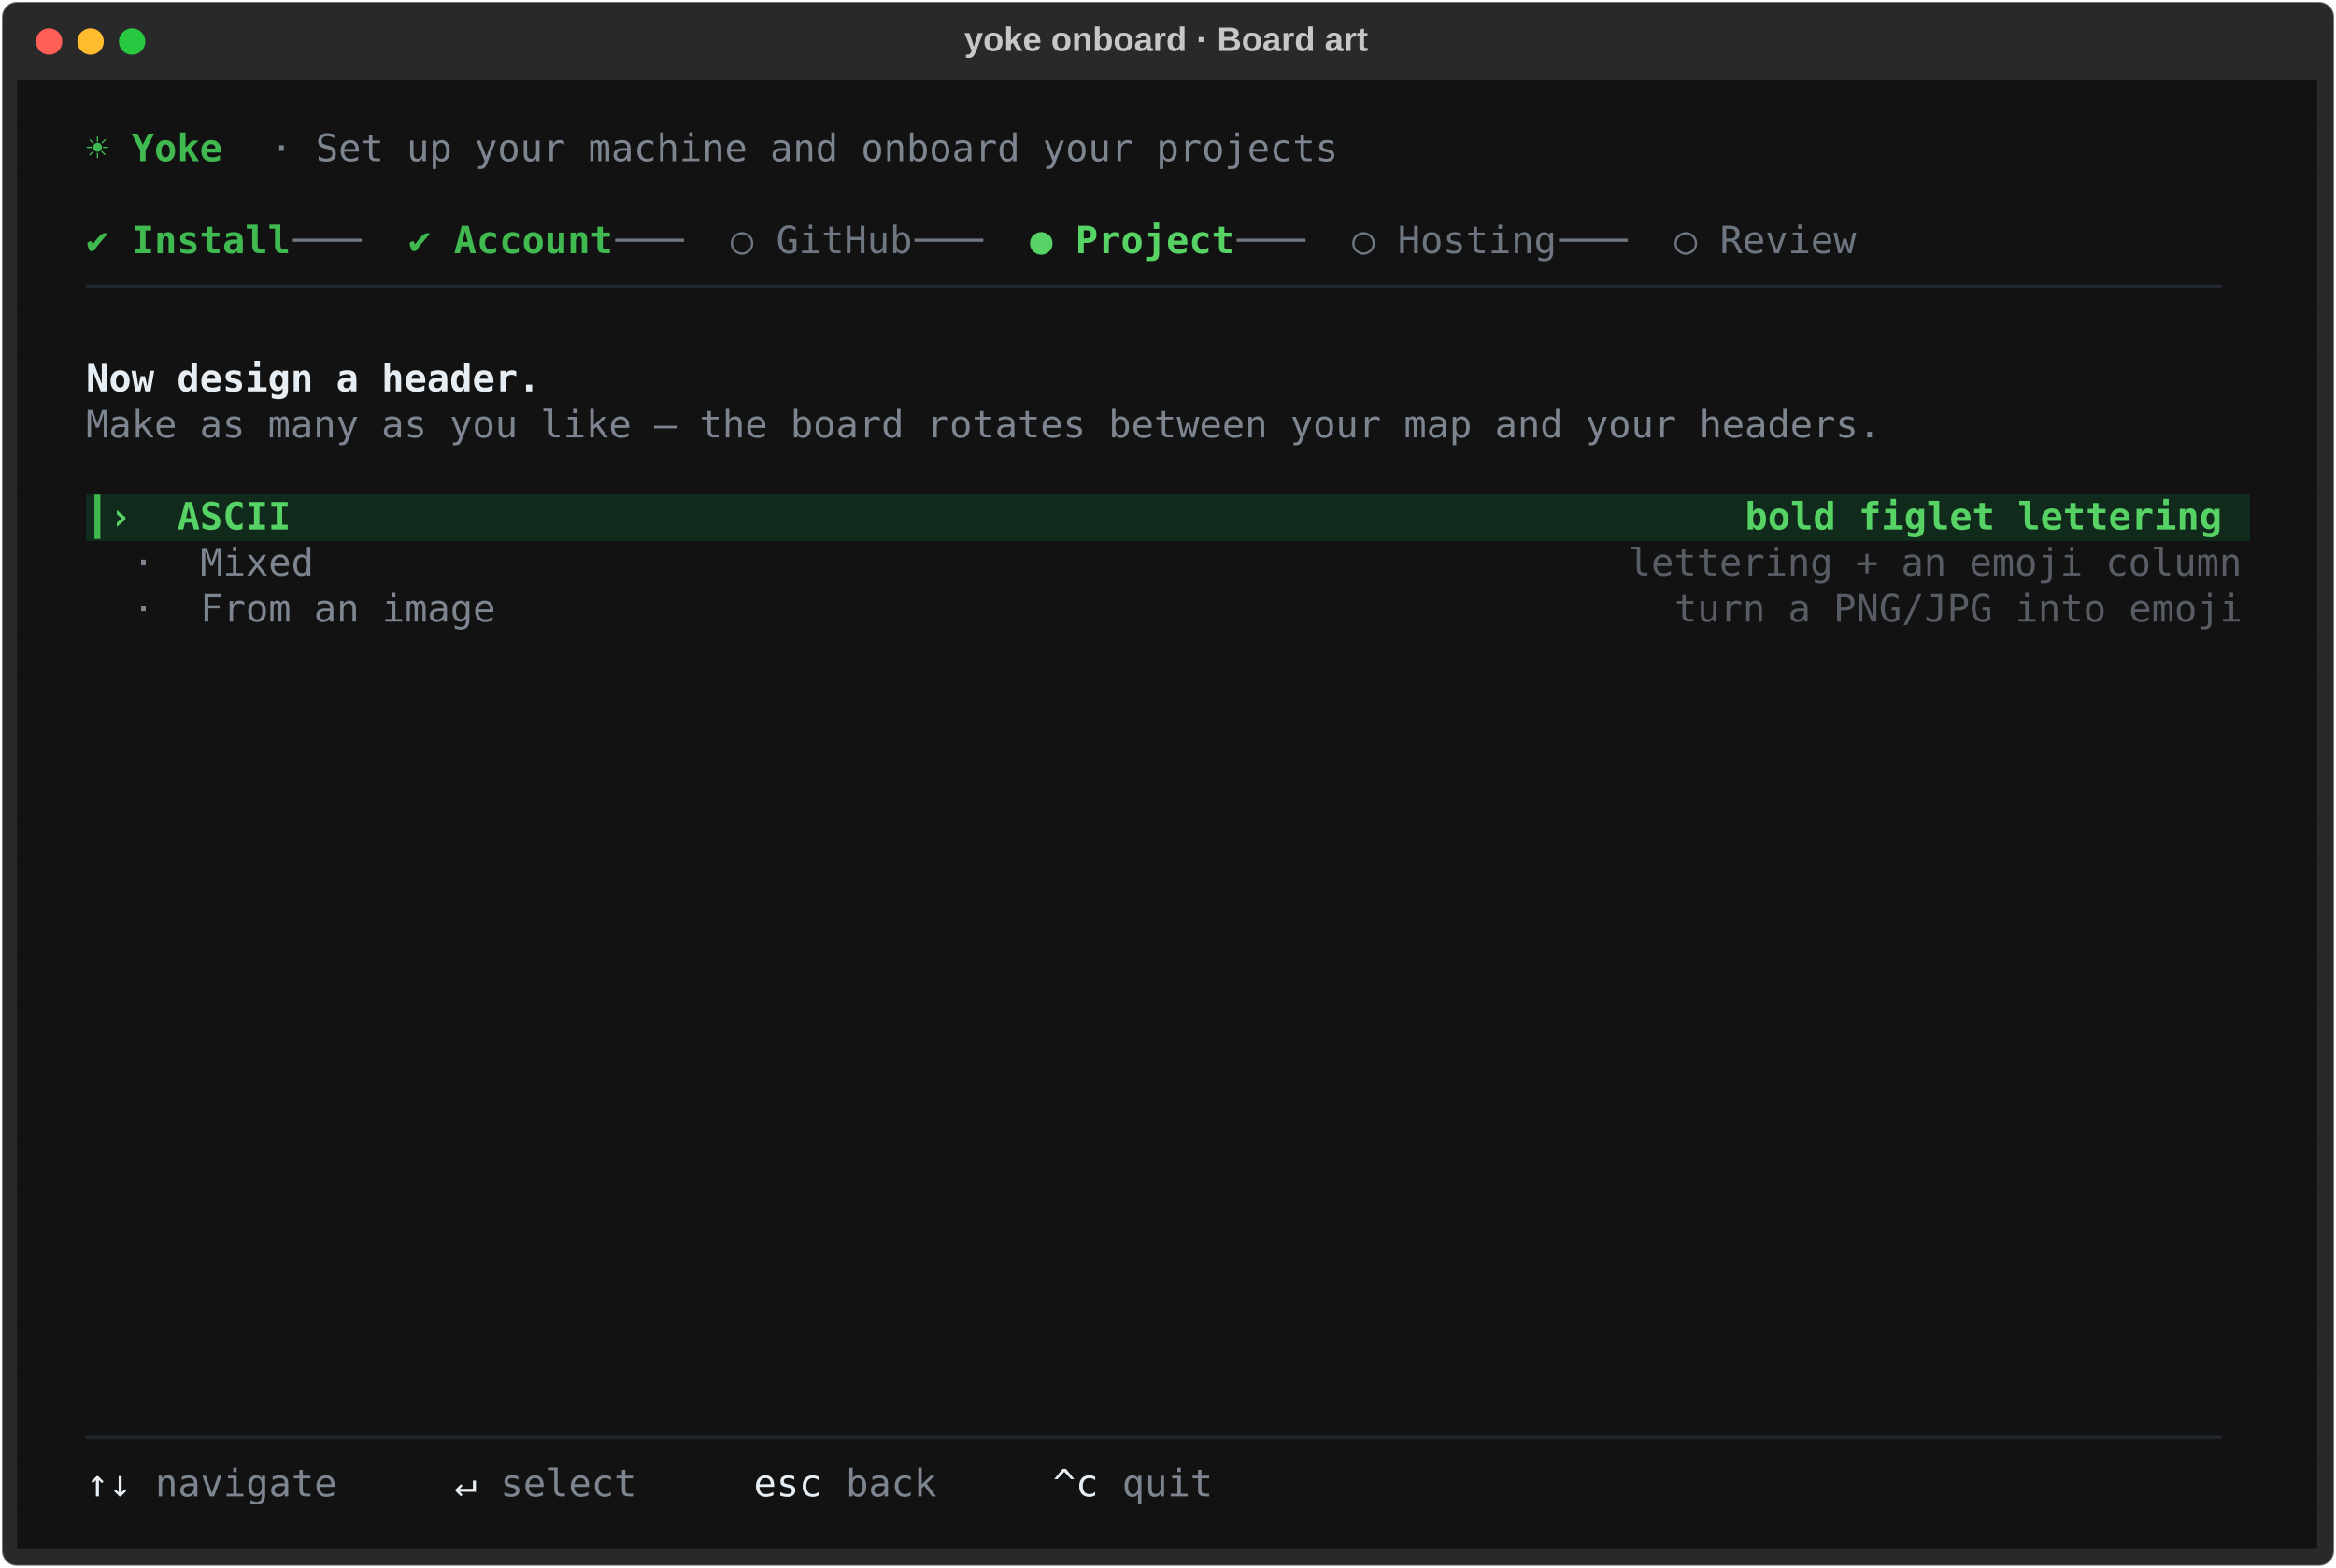
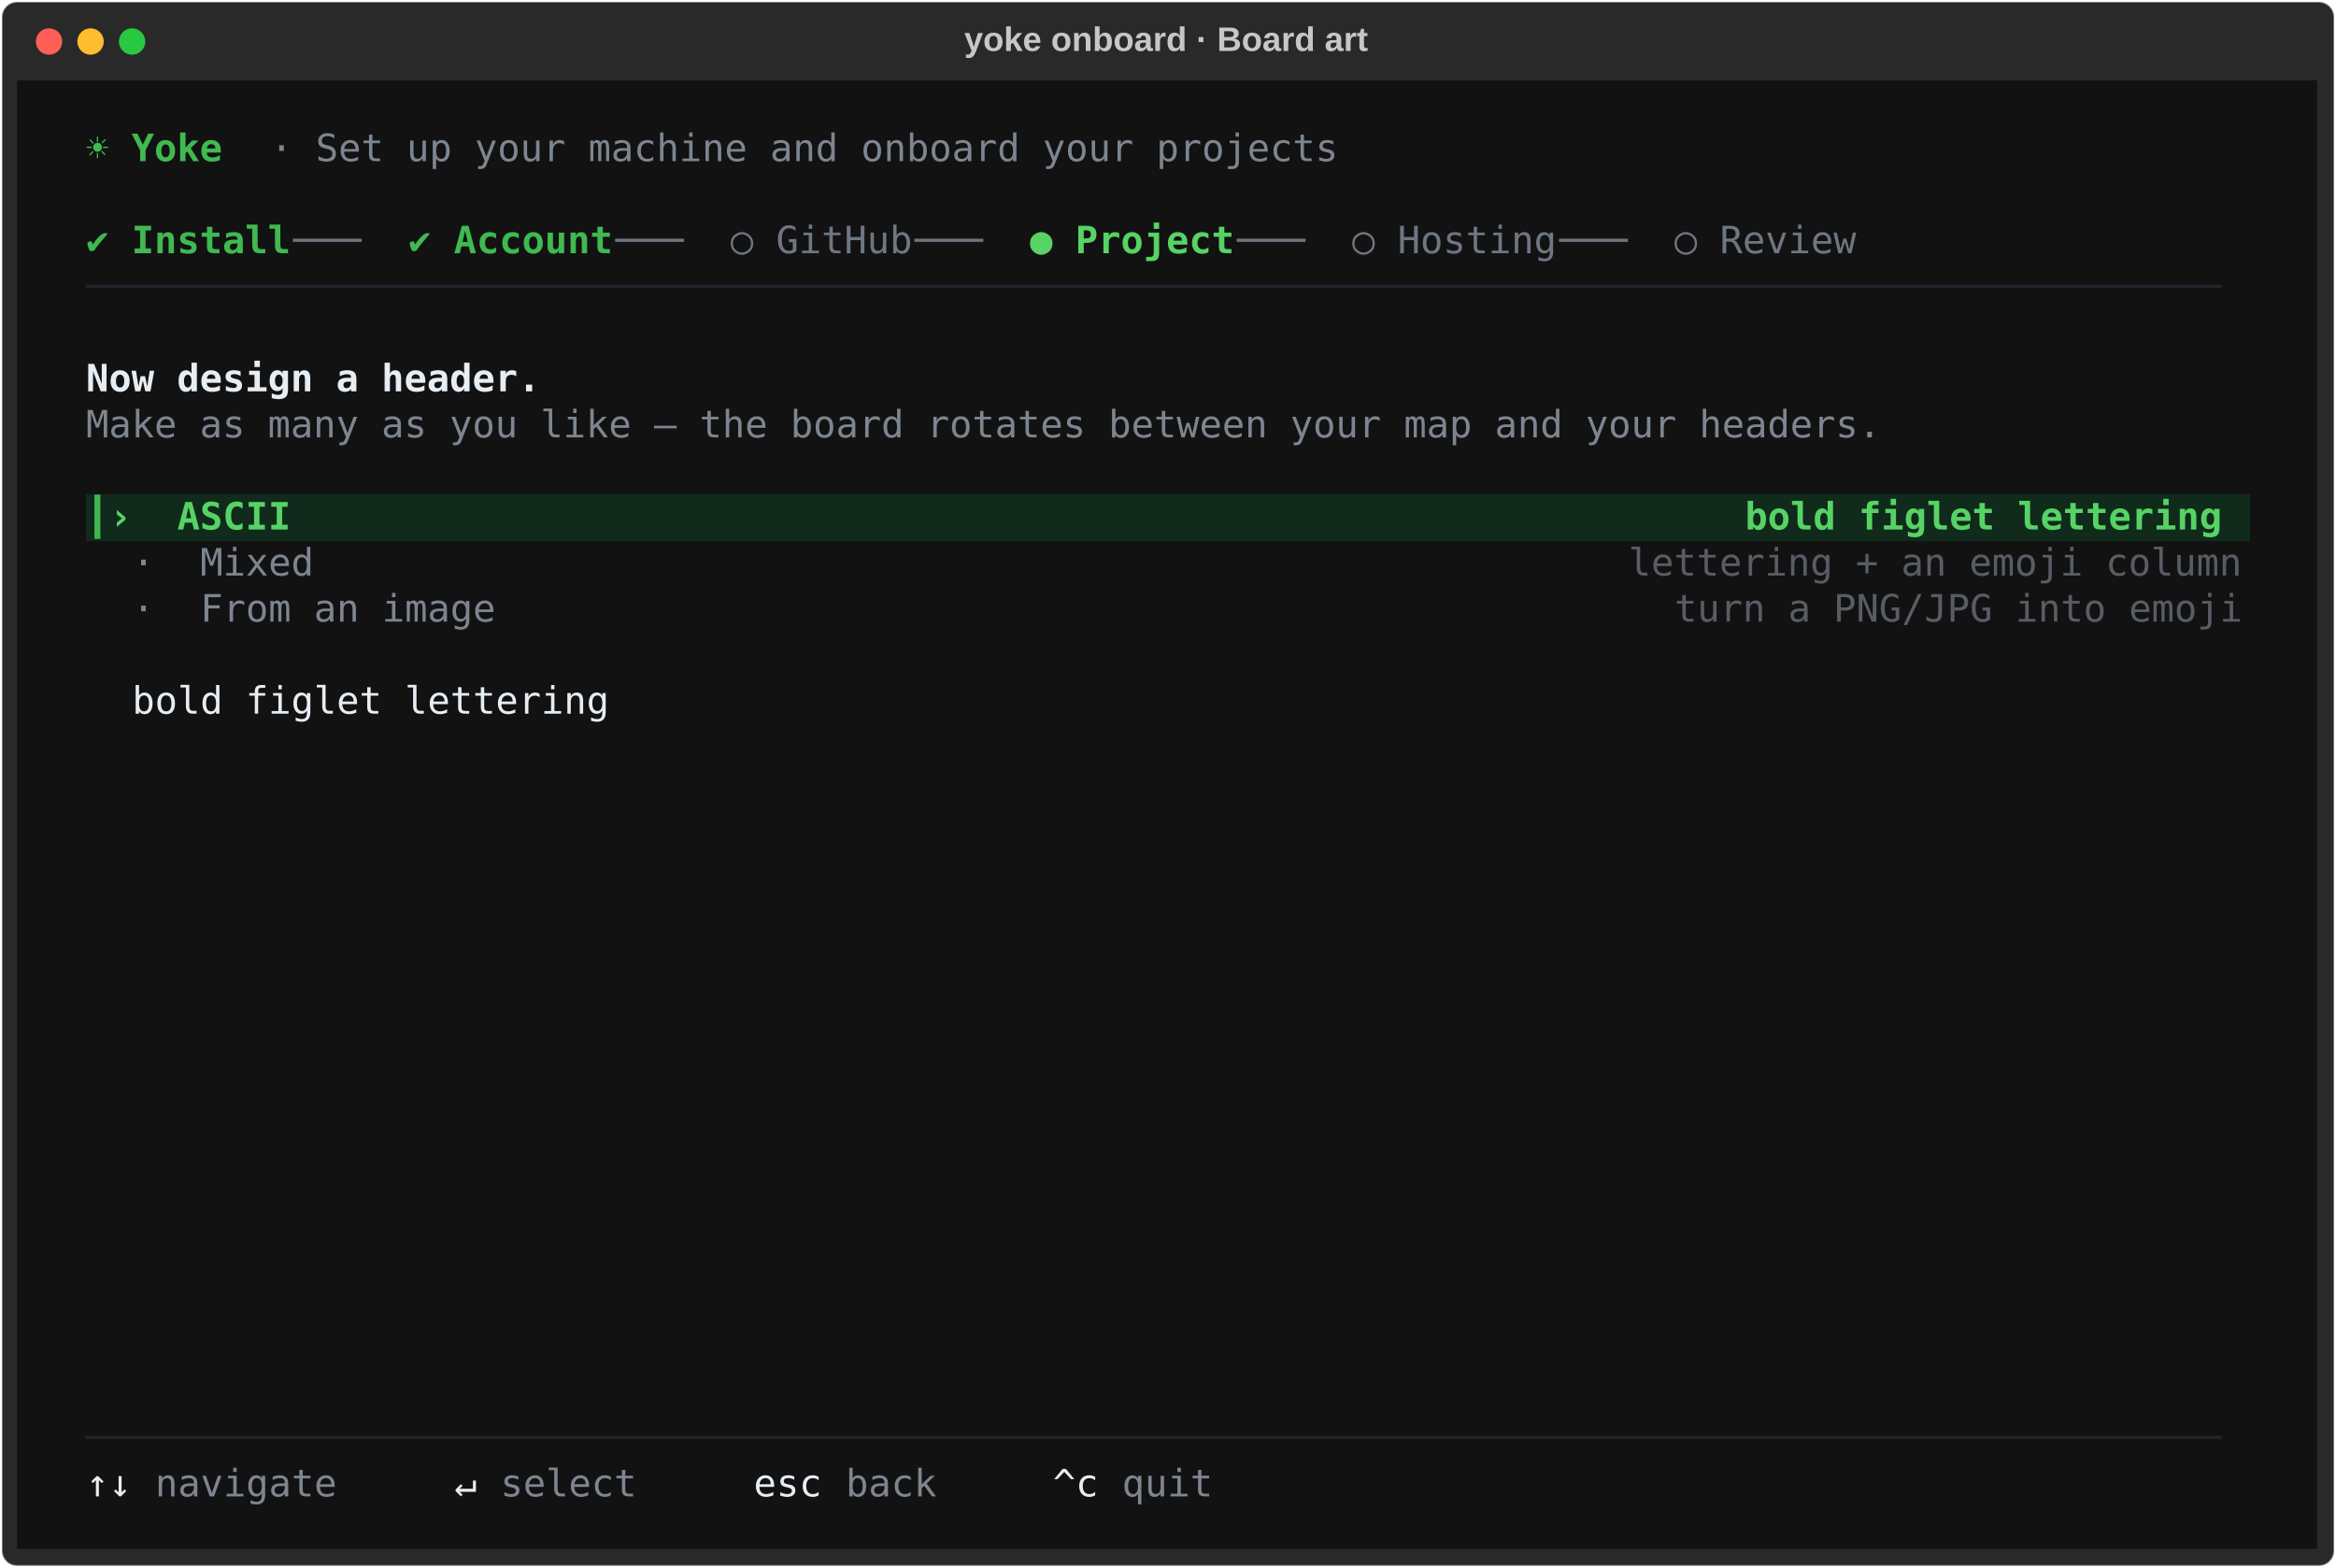
<svg xmlns="http://www.w3.org/2000/svg" class="rich-terminal" viewBox="0 0 1238 830.8">
  <style>

    @font-face {
        font-family: "Fira Code";
        src: local("FiraCode-Regular"),
                url("https://cdnjs.cloudflare.com/ajax/libs/firacode/{{VERSION}}/woff2/FiraCode-Regular.woff2") format("woff2"),
                url("https://cdnjs.cloudflare.com/ajax/libs/firacode/{{VERSION}}/woff/FiraCode-Regular.woff") format("woff");
        font-style: normal;
        font-weight: 400;
    }
    @font-face {
        font-family: "Fira Code";
        src: local("FiraCode-Bold"),
                url("https://cdnjs.cloudflare.com/ajax/libs/firacode/{{VERSION}}/woff2/FiraCode-Bold.woff2") format("woff2"),
                url("https://cdnjs.cloudflare.com/ajax/libs/firacode/{{VERSION}}/woff/FiraCode-Bold.woff") format("woff");
        font-style: bold;
        font-weight: 700;
    }

    .terminal-YOKE-matrix {
        font-family: Fira Code, monospace;
        font-size: 20px;
        line-height: 24.4px;
        font-variant-east-asian: full-width;
    }

    .terminal-YOKE-title {
        font-size: 18px;
        font-weight: bold;
        font-family: arial;
    }

.terminal-YOKE-r2 { fill: #3fb950;font-weight: bold }
.terminal-YOKE-r3 { fill: #e6edf3 }
.terminal-YOKE-r4 { fill: #7d8590 }
.terminal-YOKE-r5 { fill: #6e7681 }
.terminal-YOKE-r6 { fill: #56d364;font-weight: bold }
.terminal-YOKE-r7 { fill: #21262d }
.terminal-YOKE-r8 { fill: #e6edf3;font-weight: bold }
.terminal-YOKE-r9 { fill: #3fb950 }
.terminal-YOKE-r11 { fill: #585d65 }
    </style>
  <defs>
    <clipPath id="terminal-YOKE-clip-terminal">
      <rect x="0" y="0" width="1219.0" height="779.8" />
    </clipPath>
    <clipPath id="terminal-YOKE-line-0">
      <rect x="0" y="1.5" width="1220" height="24.65" />
    </clipPath>
    <clipPath id="terminal-YOKE-line-1">
      <rect x="0" y="25.9" width="1220" height="24.65" />
    </clipPath>
    <clipPath id="terminal-YOKE-line-2">
      <rect x="0" y="50.3" width="1220" height="24.65" />
    </clipPath>
    <clipPath id="terminal-YOKE-line-3">
      <rect x="0" y="74.7" width="1220" height="24.65" />
    </clipPath>
    <clipPath id="terminal-YOKE-line-4">
      <rect x="0" y="99.1" width="1220" height="24.65" />
    </clipPath>
    <clipPath id="terminal-YOKE-line-5">
      <rect x="0" y="123.5" width="1220" height="24.65" />
    </clipPath>
    <clipPath id="terminal-YOKE-line-6">
      <rect x="0" y="147.9" width="1220" height="24.65" />
    </clipPath>
    <clipPath id="terminal-YOKE-line-7">
      <rect x="0" y="172.3" width="1220" height="24.65" />
    </clipPath>
    <clipPath id="terminal-YOKE-line-8">
      <rect x="0" y="196.7" width="1220" height="24.65" />
    </clipPath>
    <clipPath id="terminal-YOKE-line-9">
      <rect x="0" y="221.1" width="1220" height="24.65" />
    </clipPath>
    <clipPath id="terminal-YOKE-line-10">
      <rect x="0" y="245.5" width="1220" height="24.65" />
    </clipPath>
    <clipPath id="terminal-YOKE-line-11">
      <rect x="0" y="269.9" width="1220" height="24.65" />
    </clipPath>
    <clipPath id="terminal-YOKE-line-12">
      <rect x="0" y="294.3" width="1220" height="24.65" />
    </clipPath>
    <clipPath id="terminal-YOKE-line-13">
      <rect x="0" y="318.7" width="1220" height="24.65" />
    </clipPath>
    <clipPath id="terminal-YOKE-line-14">
      <rect x="0" y="343.1" width="1220" height="24.65" />
    </clipPath>
    <clipPath id="terminal-YOKE-line-15">
      <rect x="0" y="367.5" width="1220" height="24.65" />
    </clipPath>
    <clipPath id="terminal-YOKE-line-16">
      <rect x="0" y="391.9" width="1220" height="24.65" />
    </clipPath>
    <clipPath id="terminal-YOKE-line-17">
      <rect x="0" y="416.3" width="1220" height="24.65" />
    </clipPath>
    <clipPath id="terminal-YOKE-line-18">
      <rect x="0" y="440.7" width="1220" height="24.65" />
    </clipPath>
    <clipPath id="terminal-YOKE-line-19">
      <rect x="0" y="465.1" width="1220" height="24.65" />
    </clipPath>
    <clipPath id="terminal-YOKE-line-20">
      <rect x="0" y="489.5" width="1220" height="24.65" />
    </clipPath>
    <clipPath id="terminal-YOKE-line-21">
      <rect x="0" y="513.9" width="1220" height="24.65" />
    </clipPath>
    <clipPath id="terminal-YOKE-line-22">
      <rect x="0" y="538.3" width="1220" height="24.65" />
    </clipPath>
    <clipPath id="terminal-YOKE-line-23">
      <rect x="0" y="562.7" width="1220" height="24.65" />
    </clipPath>
    <clipPath id="terminal-YOKE-line-24">
      <rect x="0" y="587.1" width="1220" height="24.65" />
    </clipPath>
    <clipPath id="terminal-YOKE-line-25">
      <rect x="0" y="611.5" width="1220" height="24.65" />
    </clipPath>
    <clipPath id="terminal-YOKE-line-26">
      <rect x="0" y="635.9" width="1220" height="24.65" />
    </clipPath>
    <clipPath id="terminal-YOKE-line-27">
      <rect x="0" y="660.3" width="1220" height="24.65" />
    </clipPath>
    <clipPath id="terminal-YOKE-line-28">
      <rect x="0" y="684.7" width="1220" height="24.65" />
    </clipPath>
    <clipPath id="terminal-YOKE-line-29">
      <rect x="0" y="709.1" width="1220" height="24.65" />
    </clipPath>
    <clipPath id="terminal-YOKE-line-30">
      <rect x="0" y="733.5" width="1220" height="24.65" />
    </clipPath>
  </defs>
  <rect fill="#292929" stroke="rgba(255,255,255,0.35)" stroke-width="1" x="1" y="1" width="1236" height="828.8" rx="8" />
  <text class="terminal-YOKE-title" fill="#c5c8c6" text-anchor="middle" x="618" y="27">yoke onboard · Board art</text>
  <g transform="translate(26,22)">
    <circle cx="0" cy="0" r="7" fill="#ff5f57" />
    <circle cx="22" cy="0" r="7" fill="#febc2e" />
    <circle cx="44" cy="0" r="7" fill="#28c840" />
  </g>
  <g transform="translate(9, 41)" clip-path="url(#terminal-YOKE-clip-terminal)">
    <rect fill="#121212" x="0" y="1.5" width="1220" height="24.65" shape-rendering="crispEdges" />
    <rect fill="#121212" x="0" y="25.9" width="36.6" height="24.65" shape-rendering="crispEdges" />
    <rect fill="#121212" x="36.6" y="25.9" width="73.2" height="24.65" shape-rendering="crispEdges" />
    <rect fill="#121212" x="109.8" y="25.9" width="24.4" height="24.65" shape-rendering="crispEdges" />
    <rect fill="#121212" x="134.2" y="25.9" width="573.4" height="24.65" shape-rendering="crispEdges" />
    <rect fill="#121212" x="707.6" y="25.9" width="512.4" height="24.65" shape-rendering="crispEdges" />
    <rect fill="#121212" x="0" y="50.3" width="1220" height="24.65" shape-rendering="crispEdges" />
    <rect fill="#121212" x="0" y="74.7" width="36.6" height="24.65" shape-rendering="crispEdges" />
    <rect fill="#121212" x="36.6" y="74.7" width="109.8" height="24.65" shape-rendering="crispEdges" />
    <rect fill="#121212" x="146.4" y="74.7" width="61" height="24.65" shape-rendering="crispEdges" />
    <rect fill="#121212" x="207.4" y="74.7" width="109.8" height="24.65" shape-rendering="crispEdges" />
    <rect fill="#121212" x="317.2" y="74.7" width="61" height="24.65" shape-rendering="crispEdges" />
    <rect fill="#121212" x="378.2" y="74.7" width="97.6" height="24.65" shape-rendering="crispEdges" />
    <rect fill="#121212" x="475.8" y="74.7" width="61" height="24.65" shape-rendering="crispEdges" />
    <rect fill="#121212" x="536.8" y="74.7" width="109.8" height="24.65" shape-rendering="crispEdges" />
    <rect fill="#121212" x="646.6" y="74.7" width="61" height="24.65" shape-rendering="crispEdges" />
    <rect fill="#121212" x="707.6" y="74.7" width="109.8" height="24.65" shape-rendering="crispEdges" />
    <rect fill="#121212" x="817.4" y="74.7" width="61" height="24.65" shape-rendering="crispEdges" />
    <rect fill="#121212" x="878.4" y="74.7" width="97.6" height="24.65" shape-rendering="crispEdges" />
    <rect fill="#121212" x="976" y="74.7" width="244" height="24.65" shape-rendering="crispEdges" />
    <rect fill="#121212" x="0" y="99.1" width="36.6" height="24.65" shape-rendering="crispEdges" />
    <rect fill="#121212" x="36.6" y="99.1" width="1146.8" height="24.65" shape-rendering="crispEdges" />
    <rect fill="#121212" x="1183.4" y="99.1" width="36.6" height="24.65" shape-rendering="crispEdges" />
    <rect fill="#121212" x="0" y="123.5" width="1220" height="24.65" shape-rendering="crispEdges" />
    <rect fill="#121212" x="0" y="147.9" width="36.6" height="24.65" shape-rendering="crispEdges" />
    <rect fill="#121212" x="36.6" y="147.9" width="244" height="24.65" shape-rendering="crispEdges" />
    <rect fill="#121212" x="280.6" y="147.9" width="939.4" height="24.65" shape-rendering="crispEdges" />
    <rect fill="#121212" x="0" y="172.3" width="36.6" height="24.65" shape-rendering="crispEdges" />
    <rect fill="#121212" x="36.6" y="172.3" width="963.8" height="24.65" shape-rendering="crispEdges" />
    <rect fill="#121212" x="1000.4" y="172.3" width="183" height="24.65" shape-rendering="crispEdges" />
    <rect fill="#121212" x="1183.4" y="172.3" width="36.6" height="24.65" shape-rendering="crispEdges" />
    <rect fill="#121212" x="0" y="196.7" width="36.6" height="24.65" shape-rendering="crispEdges" />
    <rect fill="#121212" x="36.6" y="196.7" width="0" height="24.65" shape-rendering="crispEdges" />
    <rect fill="#121212" x="36.6" y="196.7" width="1183.4" height="24.65" shape-rendering="crispEdges" />
    <rect fill="#121212" x="0" y="221.1" width="36.6" height="24.65" shape-rendering="crispEdges" />
    <rect fill="#102a1c" x="36.6" y="221.1" width="12.2" height="24.65" shape-rendering="crispEdges" />
    <rect fill="#102a1c" x="48.8" y="221.1" width="1134.6" height="24.65" shape-rendering="crispEdges" />
    <rect fill="#121212" x="1183.4" y="221.1" width="36.6" height="24.65" shape-rendering="crispEdges" />
    <rect fill="#121212" x="0" y="245.5" width="36.6" height="24.65" shape-rendering="crispEdges" />
    <rect fill="#121212" x="36.6" y="245.5" width="12.2" height="24.65" shape-rendering="crispEdges" />
    <rect fill="#121212" x="48.8" y="245.5" width="12.2" height="24.65" shape-rendering="crispEdges" />
    <rect fill="#121212" x="61" y="245.5" width="793" height="24.65" shape-rendering="crispEdges" />
    <rect fill="#121212" x="854" y="245.5" width="329.4" height="24.65" shape-rendering="crispEdges" />
    <rect fill="#121212" x="1183.4" y="245.5" width="36.6" height="24.65" shape-rendering="crispEdges" />
    <rect fill="#121212" x="0" y="269.9" width="36.6" height="24.65" shape-rendering="crispEdges" />
    <rect fill="#121212" x="36.6" y="269.9" width="12.2" height="24.65" shape-rendering="crispEdges" />
    <rect fill="#121212" x="48.8" y="269.9" width="12.2" height="24.65" shape-rendering="crispEdges" />
    <rect fill="#121212" x="61" y="269.9" width="817.4" height="24.65" shape-rendering="crispEdges" />
    <rect fill="#121212" x="878.4" y="269.9" width="305" height="24.65" shape-rendering="crispEdges" />
    <rect fill="#121212" x="1183.4" y="269.9" width="36.6" height="24.65" shape-rendering="crispEdges" />
    <rect fill="#121212" x="0" y="294.3" width="36.6" height="24.65" shape-rendering="crispEdges" />
-     <rect fill="#121212" x="36.6" y="294.3" width="1183.4" height="24.65" shape-rendering="crispEdges" />
+     <rect fill="#121212" x="36.6" y="294.3" width="1146.8" height="24.65" shape-rendering="crispEdges" />
+     <rect fill="#121212" x="1183.4" y="294.3" width="36.6" height="24.65" shape-rendering="crispEdges" />
    <rect fill="#121212" x="0" y="318.7" width="36.6" height="24.65" shape-rendering="crispEdges" />
-     <rect fill="#121212" x="36.6" y="318.7" width="1183.4" height="24.65" shape-rendering="crispEdges" />
+     <rect fill="#121212" x="36.6" y="318.7" width="24.4" height="24.65" shape-rendering="crispEdges" />
+     <rect fill="#121212" x="61" y="318.7" width="256.2" height="24.65" shape-rendering="crispEdges" />
+     <rect fill="#121212" x="317.2" y="318.7" width="829.6" height="24.65" shape-rendering="crispEdges" />
+     <rect fill="#121212" x="1146.8" y="318.7" width="36.6" height="24.65" shape-rendering="crispEdges" />
+     <rect fill="#121212" x="1183.4" y="318.7" width="36.6" height="24.65" shape-rendering="crispEdges" />
    <rect fill="#121212" x="0" y="343.1" width="36.6" height="24.65" shape-rendering="crispEdges" />
    <rect fill="#121212" x="36.6" y="343.1" width="1183.4" height="24.65" shape-rendering="crispEdges" />
    <rect fill="#121212" x="0" y="367.5" width="36.6" height="24.65" shape-rendering="crispEdges" />
    <rect fill="#121212" x="36.6" y="367.5" width="1183.4" height="24.65" shape-rendering="crispEdges" />
    <rect fill="#121212" x="0" y="391.9" width="36.6" height="24.65" shape-rendering="crispEdges" />
    <rect fill="#121212" x="36.6" y="391.9" width="1183.4" height="24.65" shape-rendering="crispEdges" />
    <rect fill="#121212" x="0" y="416.3" width="36.6" height="24.65" shape-rendering="crispEdges" />
    <rect fill="#121212" x="36.6" y="416.3" width="1183.4" height="24.65" shape-rendering="crispEdges" />
    <rect fill="#121212" x="0" y="440.7" width="36.6" height="24.65" shape-rendering="crispEdges" />
    <rect fill="#121212" x="36.6" y="440.7" width="1183.4" height="24.65" shape-rendering="crispEdges" />
    <rect fill="#121212" x="0" y="465.1" width="36.6" height="24.65" shape-rendering="crispEdges" />
    <rect fill="#121212" x="36.6" y="465.1" width="1183.4" height="24.65" shape-rendering="crispEdges" />
    <rect fill="#121212" x="0" y="489.5" width="36.6" height="24.65" shape-rendering="crispEdges" />
    <rect fill="#121212" x="36.6" y="489.5" width="1183.4" height="24.65" shape-rendering="crispEdges" />
    <rect fill="#121212" x="0" y="513.9" width="36.6" height="24.65" shape-rendering="crispEdges" />
    <rect fill="#121212" x="36.6" y="513.9" width="1183.4" height="24.65" shape-rendering="crispEdges" />
    <rect fill="#121212" x="0" y="538.3" width="36.6" height="24.65" shape-rendering="crispEdges" />
    <rect fill="#121212" x="36.6" y="538.3" width="1183.4" height="24.65" shape-rendering="crispEdges" />
    <rect fill="#121212" x="0" y="562.7" width="36.6" height="24.65" shape-rendering="crispEdges" />
    <rect fill="#121212" x="36.6" y="562.7" width="1183.4" height="24.65" shape-rendering="crispEdges" />
    <rect fill="#121212" x="0" y="587.1" width="36.6" height="24.65" shape-rendering="crispEdges" />
    <rect fill="#121212" x="36.6" y="587.1" width="1183.4" height="24.65" shape-rendering="crispEdges" />
    <rect fill="#121212" x="0" y="611.5" width="36.6" height="24.65" shape-rendering="crispEdges" />
    <rect fill="#121212" x="36.6" y="611.5" width="1183.4" height="24.65" shape-rendering="crispEdges" />
    <rect fill="#121212" x="0" y="635.9" width="36.6" height="24.65" shape-rendering="crispEdges" />
    <rect fill="#121212" x="36.6" y="635.9" width="1183.4" height="24.65" shape-rendering="crispEdges" />
    <rect fill="#121212" x="0" y="660.3" width="36.6" height="24.65" shape-rendering="crispEdges" />
    <rect fill="#121212" x="36.6" y="660.3" width="1183.4" height="24.65" shape-rendering="crispEdges" />
    <rect fill="#121212" x="0" y="684.7" width="36.6" height="24.65" shape-rendering="crispEdges" />
    <rect fill="#121212" x="36.6" y="684.7" width="1183.4" height="24.65" shape-rendering="crispEdges" />
    <rect fill="#121212" x="0" y="709.1" width="36.6" height="24.65" shape-rendering="crispEdges" />
    <rect fill="#121212" x="36.6" y="709.1" width="1146.8" height="24.65" shape-rendering="crispEdges" />
    <rect fill="#121212" x="1183.4" y="709.1" width="36.6" height="24.65" shape-rendering="crispEdges" />
    <rect fill="#121212" x="0" y="733.5" width="36.6" height="24.65" shape-rendering="crispEdges" />
    <rect fill="#121212" x="36.6" y="733.5" width="24.4" height="24.65" shape-rendering="crispEdges" />
    <rect fill="#121212" x="61" y="733.5" width="12.2" height="24.65" shape-rendering="crispEdges" />
    <rect fill="#121212" x="73.2" y="733.5" width="97.6" height="24.65" shape-rendering="crispEdges" />
    <rect fill="#121212" x="170.8" y="733.5" width="61" height="24.65" shape-rendering="crispEdges" />
    <rect fill="#121212" x="231.8" y="733.5" width="12.2" height="24.65" shape-rendering="crispEdges" />
    <rect fill="#121212" x="244" y="733.5" width="12.2" height="24.65" shape-rendering="crispEdges" />
    <rect fill="#121212" x="256.2" y="733.5" width="73.2" height="24.65" shape-rendering="crispEdges" />
    <rect fill="#121212" x="329.4" y="733.5" width="61" height="24.65" shape-rendering="crispEdges" />
    <rect fill="#121212" x="390.4" y="733.5" width="36.6" height="24.65" shape-rendering="crispEdges" />
    <rect fill="#121212" x="427" y="733.5" width="12.2" height="24.65" shape-rendering="crispEdges" />
    <rect fill="#121212" x="439.2" y="733.5" width="48.8" height="24.65" shape-rendering="crispEdges" />
    <rect fill="#121212" x="488" y="733.5" width="61" height="24.65" shape-rendering="crispEdges" />
    <rect fill="#121212" x="549" y="733.5" width="24.4" height="24.65" shape-rendering="crispEdges" />
    <rect fill="#121212" x="573.4" y="733.5" width="12.2" height="24.65" shape-rendering="crispEdges" />
    <rect fill="#121212" x="585.6" y="733.5" width="48.8" height="24.65" shape-rendering="crispEdges" />
    <rect fill="#121212" x="634.4" y="733.5" width="585.6" height="24.65" shape-rendering="crispEdges" />
    <rect fill="#121212" x="0" y="757.9" width="1220" height="24.65" shape-rendering="crispEdges" />
    <g class="terminal-YOKE-matrix">
      <text class="terminal-YOKE-r2" x="36.6" y="44.4" textLength="73.2" clip-path="url(#terminal-YOKE-line-1)">☀ Yoke</text>
      <text class="terminal-YOKE-r4" x="134.2" y="44.4" textLength="573.4" clip-path="url(#terminal-YOKE-line-1)">· Set up your machine and onboard your projects</text>
      <text class="terminal-YOKE-r2" x="36.6" y="93.2" textLength="109.8" clip-path="url(#terminal-YOKE-line-3)">✔ Install</text>
      <text class="terminal-YOKE-r5" x="146.4" y="93.2" textLength="61" clip-path="url(#terminal-YOKE-line-3)"> ─── </text>
      <text class="terminal-YOKE-r2" x="207.4" y="93.2" textLength="109.8" clip-path="url(#terminal-YOKE-line-3)">✔ Account</text>
      <text class="terminal-YOKE-r5" x="317.2" y="93.2" textLength="61" clip-path="url(#terminal-YOKE-line-3)"> ─── </text>
      <text class="terminal-YOKE-r5" x="378.2" y="93.2" textLength="97.6" clip-path="url(#terminal-YOKE-line-3)">○ GitHub</text>
      <text class="terminal-YOKE-r5" x="475.8" y="93.2" textLength="61" clip-path="url(#terminal-YOKE-line-3)"> ─── </text>
      <text class="terminal-YOKE-r6" x="536.8" y="93.2" textLength="109.8" clip-path="url(#terminal-YOKE-line-3)">● Project</text>
      <text class="terminal-YOKE-r5" x="646.6" y="93.2" textLength="61" clip-path="url(#terminal-YOKE-line-3)"> ─── </text>
      <text class="terminal-YOKE-r5" x="707.6" y="93.2" textLength="109.8" clip-path="url(#terminal-YOKE-line-3)">○ Hosting</text>
      <text class="terminal-YOKE-r5" x="817.4" y="93.2" textLength="61" clip-path="url(#terminal-YOKE-line-3)"> ─── </text>
      <text class="terminal-YOKE-r5" x="878.4" y="93.2" textLength="97.6" clip-path="url(#terminal-YOKE-line-3)">○ Review</text>
      <text class="terminal-YOKE-r7" x="36.6" y="117.6" textLength="1146.8" clip-path="url(#terminal-YOKE-line-4)">──────────────────────────────────────────────────────────────────────────────────────────────</text>
      <text class="terminal-YOKE-r8" x="36.6" y="166.4" textLength="244" clip-path="url(#terminal-YOKE-line-6)">Now design a header.</text>
      <text class="terminal-YOKE-r4" x="36.6" y="190.8" textLength="963.8" clip-path="url(#terminal-YOKE-line-7)">Make as many as you like — the board rotates between your map and your headers.</text>
      <text class="terminal-YOKE-r9" x="36.6" y="239.6" textLength="12.2" clip-path="url(#terminal-YOKE-line-9)">┃</text>
      <text class="terminal-YOKE-r6" x="48.8" y="239.6" textLength="1134.6" clip-path="url(#terminal-YOKE-line-9)">›  ASCII                                                                bold figlet lettering</text>
      <text class="terminal-YOKE-r4" x="61" y="264" textLength="793" clip-path="url(#terminal-YOKE-line-10)">·  Mixed                                                         </text>
      <text class="terminal-YOKE-r11" x="854" y="264" textLength="329.4" clip-path="url(#terminal-YOKE-line-10)">lettering + an emoji column</text>
      <text class="terminal-YOKE-r4" x="61" y="288.4" textLength="817.4" clip-path="url(#terminal-YOKE-line-11)">·  From an image                                                   </text>
      <text class="terminal-YOKE-r11" x="878.4" y="288.4" textLength="305" clip-path="url(#terminal-YOKE-line-11)">turn a PNG/JPG into emoji</text>
+       <text class="terminal-YOKE-r3" x="61" y="337.2" textLength="256.2" clip-path="url(#terminal-YOKE-line-13)">bold figlet lettering</text>
      <text class="terminal-YOKE-r7" x="36.6" y="727.6" textLength="1146.8" clip-path="url(#terminal-YOKE-line-29)">──────────────────────────────────────────────────────────────────────────────────────────────</text>
      <text class="terminal-YOKE-r3" x="36.6" y="752" textLength="24.4" clip-path="url(#terminal-YOKE-line-30)">↑↓</text>
      <text class="terminal-YOKE-r4" x="73.2" y="752" textLength="97.6" clip-path="url(#terminal-YOKE-line-30)">navigate</text>
      <text class="terminal-YOKE-r3" x="231.8" y="752" textLength="12.2" clip-path="url(#terminal-YOKE-line-30)">↵</text>
      <text class="terminal-YOKE-r4" x="256.2" y="752" textLength="73.2" clip-path="url(#terminal-YOKE-line-30)">select</text>
      <text class="terminal-YOKE-r3" x="390.4" y="752" textLength="36.6" clip-path="url(#terminal-YOKE-line-30)">esc</text>
      <text class="terminal-YOKE-r4" x="439.2" y="752" textLength="48.8" clip-path="url(#terminal-YOKE-line-30)">back</text>
      <text class="terminal-YOKE-r3" x="549" y="752" textLength="24.4" clip-path="url(#terminal-YOKE-line-30)">^c</text>
      <text class="terminal-YOKE-r4" x="585.6" y="752" textLength="48.8" clip-path="url(#terminal-YOKE-line-30)">quit</text>
    </g>
  </g>
</svg>
